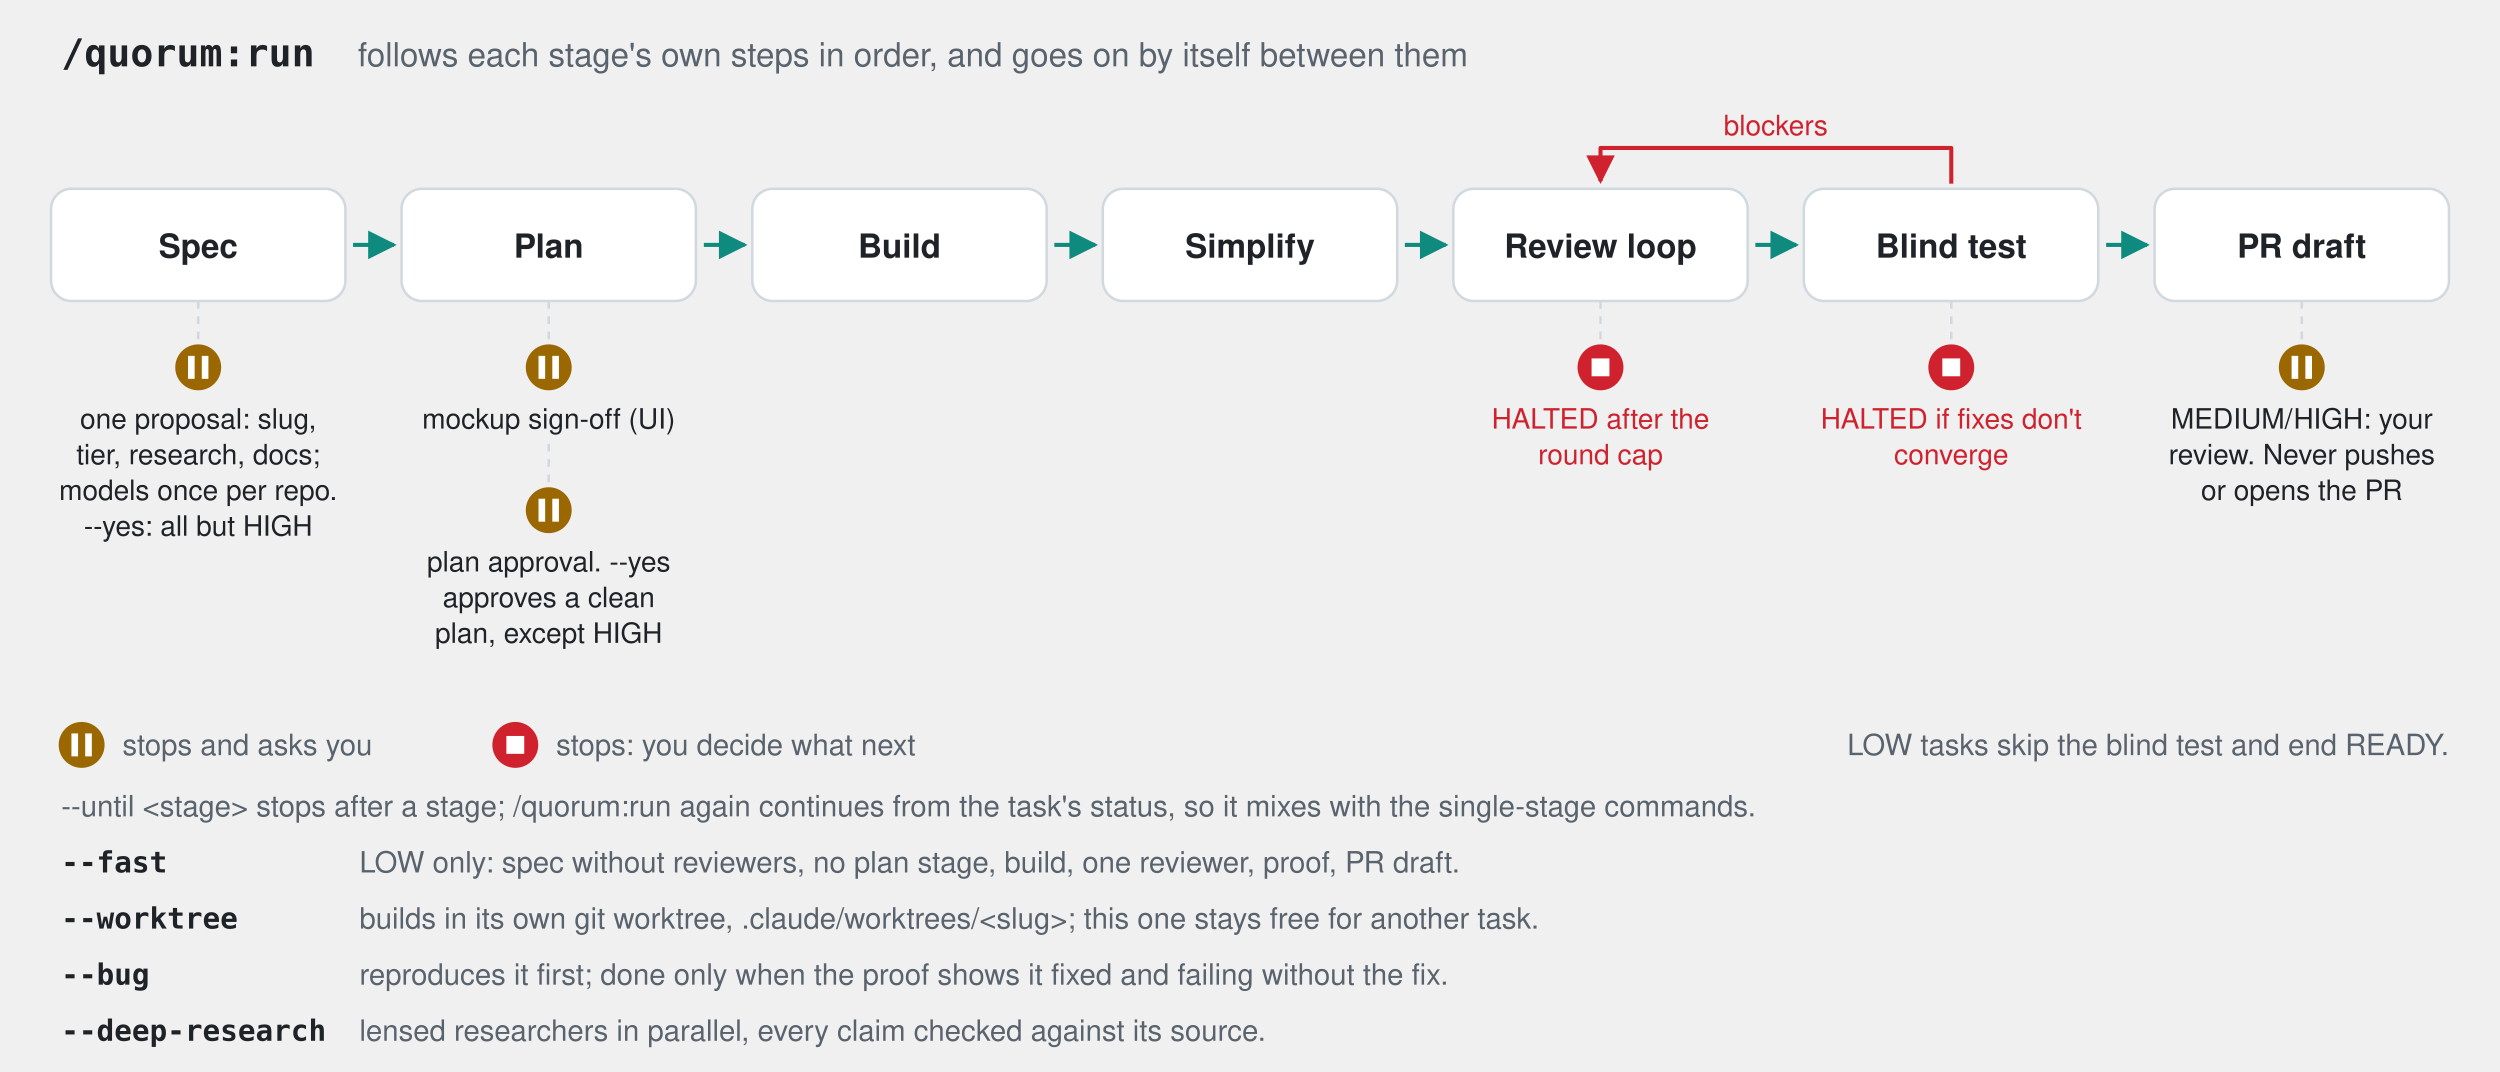
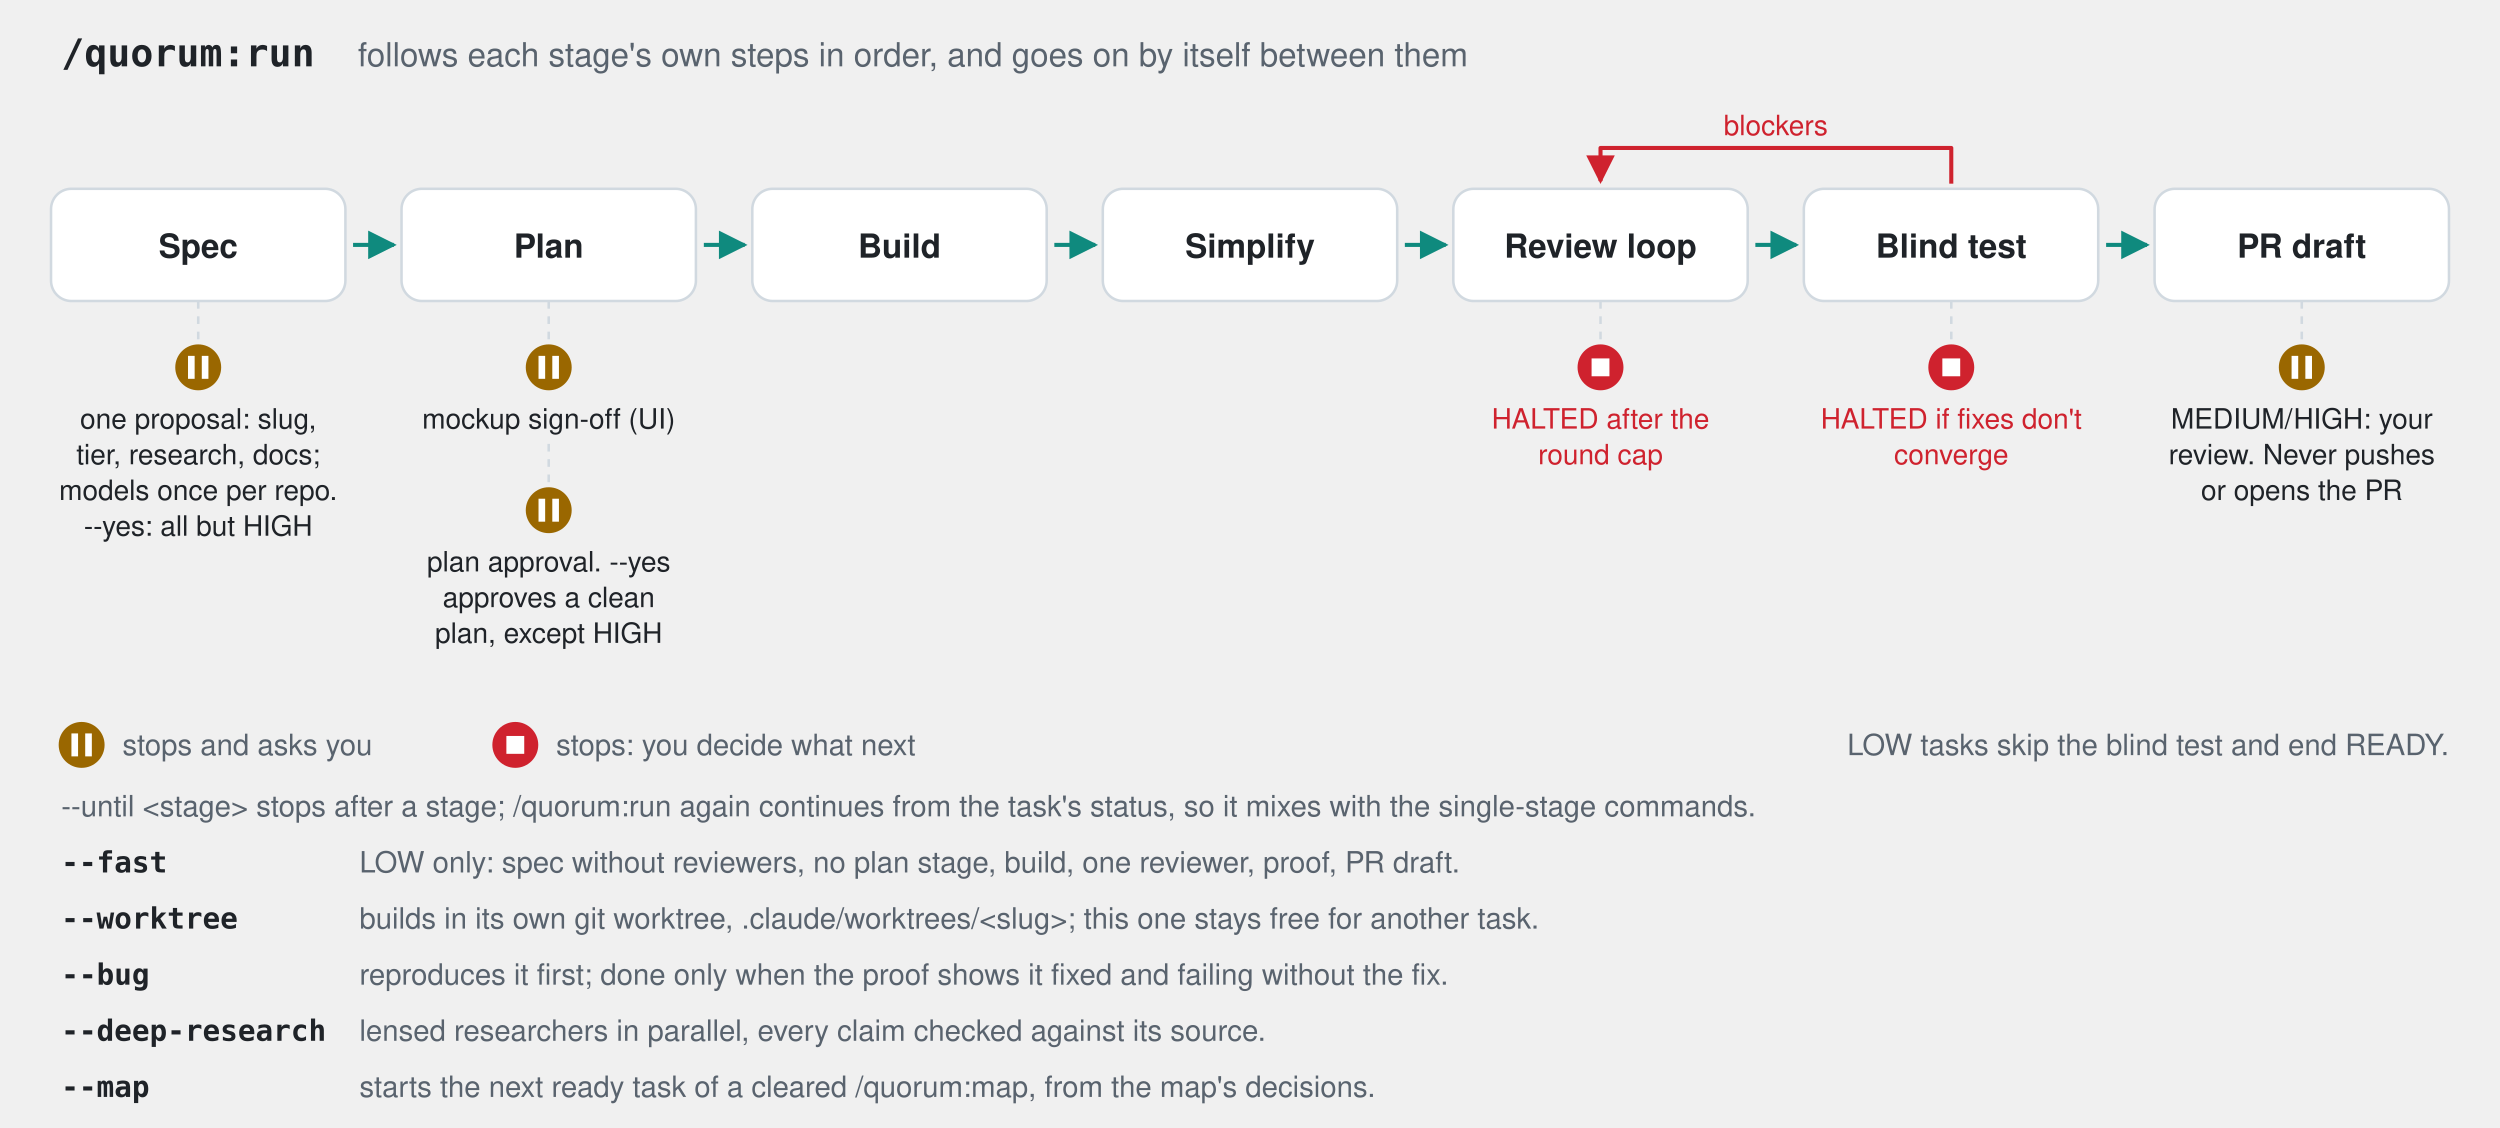
- <svg xmlns="http://www.w3.org/2000/svg" width="980" height="420" viewBox="0 0 980 420" role="img" aria-label="/quorum:run: spec, plan, build, simplify, review loop, blind test, PR draft, in order. It stops to ask once at the spec (one proposal of slug, tier, research, and docs, and the models the first time in a repo; --yes accepts all but a HIGH tier) and the plan (mockup sign-off for UI, plan approval; --yes approves a clean plan except for HIGH), and for your review of MEDIUM and HIGH tasks after the PR draft. It stops if the review loop or the blind test halts. Blind-test blockers go back to the review loop. It never pushes or opens the PR. --fast takes a LOW task through without spec reviewers or a plan stage, with one reviewer; --worktree builds the task in its own git worktree; --bug reproduces the bug first and proves it fixed; --deep-research runs lensed researchers in parallel and checks every claim.">
+ <svg xmlns="http://www.w3.org/2000/svg" width="980" height="442" viewBox="0 0 980 442" role="img" aria-label="/quorum:run: spec, plan, build, simplify, review loop, blind test, PR draft, in order. It stops to ask once at the spec (one proposal of slug, tier, research, and docs, and the models the first time in a repo; --yes accepts all but a HIGH tier) and the plan (mockup sign-off for UI, plan approval; --yes approves a clean plan except for HIGH), and for your review of MEDIUM and HIGH tasks after the PR draft. It stops if the review loop or the blind test halts. Blind-test blockers go back to the review loop. It never pushes or opens the PR. --fast takes a LOW task through without spec reviewers or a plan stage, with one reviewer; --worktree builds the task in its own git worktree; --bug reproduces the bug first and proves it fixed; --deep-research runs lensed researchers in parallel and checks every claim; --map starts the next ready task of a cleared map.">
  <defs>
    <marker id="arrow-go" viewBox="0 0 10 10" refX="9" refY="5" markerWidth="7" markerHeight="7" orient="auto-start-reverse">
      <path d="M0,0 L10,5 L0,10 z" fill="#0f8a7e" />
    </marker>
    <marker id="arrow-back" viewBox="0 0 10 10" refX="9" refY="5" markerWidth="7" markerHeight="7" orient="auto-start-reverse">
      <path d="M0,0 L10,5 L0,10 z" fill="#cf222e" />
    </marker>
  </defs>
  <text x="24.0" y="26.0" font-family="ui-monospace, SFMono-Regular, Menlo, Consolas, monospace" font-size="15" font-weight="700" fill="#1f2328" text-anchor="start">/quorum:run</text>
  <text x="140.3" y="26.0" font-family="-apple-system, BlinkMacSystemFont, 'Segoe UI', Helvetica, Arial, sans-serif" font-size="13" font-weight="400" fill="#59636e" text-anchor="start">follows each stage's own steps in order, and goes on by itself between them</text>
  <rect x="20.0" y="74.0" width="115.4" height="44.0" rx="8" fill="#ffffff" stroke="#d1d9e0" />
  <text x="77.7" y="101.0" font-family="-apple-system, BlinkMacSystemFont, 'Segoe UI', Helvetica, Arial, sans-serif" font-size="13" font-weight="600" fill="#1f2328" text-anchor="middle">Spec</text>
  <line x1="77.7" y1="118.0" x2="77.7" y2="135.0" stroke="#d1d9e0" stroke-dasharray="3 3" />
  <circle cx="77.7" cy="144.0" r="9" fill="#9a6700" />
  <rect x="73.7" y="139.5" width="2.6" height="9" fill="#ffffff" />
  <rect x="79.1" y="139.5" width="2.6" height="9" fill="#ffffff" />
  <text x="77.7" y="168.0" font-family="-apple-system, BlinkMacSystemFont, 'Segoe UI', Helvetica, Arial, sans-serif" font-size="11" font-weight="400" fill="#1f2328" text-anchor="middle">one proposal: slug,</text>
  <text x="77.7" y="182.0" font-family="-apple-system, BlinkMacSystemFont, 'Segoe UI', Helvetica, Arial, sans-serif" font-size="11" font-weight="400" fill="#1f2328" text-anchor="middle">tier, research, docs;</text>
  <text x="77.7" y="196.0" font-family="-apple-system, BlinkMacSystemFont, 'Segoe UI', Helvetica, Arial, sans-serif" font-size="11" font-weight="400" fill="#1f2328" text-anchor="middle">models once per repo.</text>
  <text x="77.7" y="210.0" font-family="-apple-system, BlinkMacSystemFont, 'Segoe UI', Helvetica, Arial, sans-serif" font-size="11" font-weight="400" fill="#1f2328" text-anchor="middle">--yes: all but HIGH</text>
  <rect x="157.4" y="74.0" width="115.4" height="44.0" rx="8" fill="#ffffff" stroke="#d1d9e0" />
  <text x="215.1" y="101.0" font-family="-apple-system, BlinkMacSystemFont, 'Segoe UI', Helvetica, Arial, sans-serif" font-size="13" font-weight="600" fill="#1f2328" text-anchor="middle">Plan</text>
  <path d="M138.4,96.0 H154.4" fill="none" stroke="#0f8a7e" stroke-width="1.6" stroke-linejoin="round" marker-end="url(#arrow-go)" />
  <line x1="215.1" y1="118.0" x2="215.1" y2="135.0" stroke="#d1d9e0" stroke-dasharray="3 3" />
  <circle cx="215.1" cy="144.0" r="9" fill="#9a6700" />
  <rect x="211.1" y="139.5" width="2.6" height="9" fill="#ffffff" />
  <rect x="216.5" y="139.5" width="2.6" height="9" fill="#ffffff" />
  <text x="215.1" y="168.0" font-family="-apple-system, BlinkMacSystemFont, 'Segoe UI', Helvetica, Arial, sans-serif" font-size="11" font-weight="400" fill="#1f2328" text-anchor="middle">mockup sign-off (UI)</text>
  <line x1="215.1" y1="174.0" x2="215.1" y2="191.0" stroke="#d1d9e0" stroke-dasharray="3 3" />
  <circle cx="215.1" cy="200.0" r="9" fill="#9a6700" />
  <rect x="211.1" y="195.5" width="2.6" height="9" fill="#ffffff" />
  <rect x="216.5" y="195.5" width="2.6" height="9" fill="#ffffff" />
  <text x="215.1" y="224.0" font-family="-apple-system, BlinkMacSystemFont, 'Segoe UI', Helvetica, Arial, sans-serif" font-size="11" font-weight="400" fill="#1f2328" text-anchor="middle">plan approval. --yes</text>
  <text x="215.1" y="238.0" font-family="-apple-system, BlinkMacSystemFont, 'Segoe UI', Helvetica, Arial, sans-serif" font-size="11" font-weight="400" fill="#1f2328" text-anchor="middle">approves a clean</text>
  <text x="215.1" y="252.0" font-family="-apple-system, BlinkMacSystemFont, 'Segoe UI', Helvetica, Arial, sans-serif" font-size="11" font-weight="400" fill="#1f2328" text-anchor="middle">plan, except HIGH</text>
  <rect x="294.9" y="74.0" width="115.4" height="44.0" rx="8" fill="#ffffff" stroke="#d1d9e0" />
  <text x="352.6" y="101.0" font-family="-apple-system, BlinkMacSystemFont, 'Segoe UI', Helvetica, Arial, sans-serif" font-size="13" font-weight="600" fill="#1f2328" text-anchor="middle">Build</text>
  <path d="M275.9,96.0 H291.9" fill="none" stroke="#0f8a7e" stroke-width="1.6" stroke-linejoin="round" marker-end="url(#arrow-go)" />
  <rect x="432.3" y="74.0" width="115.4" height="44.0" rx="8" fill="#ffffff" stroke="#d1d9e0" />
  <text x="490.0" y="101.0" font-family="-apple-system, BlinkMacSystemFont, 'Segoe UI', Helvetica, Arial, sans-serif" font-size="13" font-weight="600" fill="#1f2328" text-anchor="middle">Simplify</text>
  <path d="M413.3,96.0 H429.3" fill="none" stroke="#0f8a7e" stroke-width="1.6" stroke-linejoin="round" marker-end="url(#arrow-go)" />
  <rect x="569.7" y="74.0" width="115.4" height="44.0" rx="8" fill="#ffffff" stroke="#d1d9e0" />
  <text x="627.4" y="101.0" font-family="-apple-system, BlinkMacSystemFont, 'Segoe UI', Helvetica, Arial, sans-serif" font-size="13" font-weight="600" fill="#1f2328" text-anchor="middle">Review loop</text>
  <path d="M550.7,96.0 H566.7" fill="none" stroke="#0f8a7e" stroke-width="1.6" stroke-linejoin="round" marker-end="url(#arrow-go)" />
  <line x1="627.4" y1="118.0" x2="627.4" y2="135.0" stroke="#d1d9e0" stroke-dasharray="3 3" />
  <circle cx="627.4" cy="144.0" r="9" fill="#cf222e" />
  <rect x="623.9" y="140.5" width="7" height="7" fill="#ffffff" />
  <text x="627.4" y="168.0" font-family="-apple-system, BlinkMacSystemFont, 'Segoe UI', Helvetica, Arial, sans-serif" font-size="11" font-weight="400" fill="#cf222e" text-anchor="middle">HALTED after the</text>
  <text x="627.4" y="182.0" font-family="-apple-system, BlinkMacSystemFont, 'Segoe UI', Helvetica, Arial, sans-serif" font-size="11" font-weight="400" fill="#cf222e" text-anchor="middle">round cap</text>
  <rect x="707.1" y="74.0" width="115.4" height="44.0" rx="8" fill="#ffffff" stroke="#d1d9e0" />
  <text x="764.9" y="101.0" font-family="-apple-system, BlinkMacSystemFont, 'Segoe UI', Helvetica, Arial, sans-serif" font-size="13" font-weight="600" fill="#1f2328" text-anchor="middle">Blind test</text>
  <path d="M688.1,96.0 H704.1" fill="none" stroke="#0f8a7e" stroke-width="1.6" stroke-linejoin="round" marker-end="url(#arrow-go)" />
  <line x1="764.9" y1="118.0" x2="764.9" y2="135.0" stroke="#d1d9e0" stroke-dasharray="3 3" />
  <circle cx="764.9" cy="144.0" r="9" fill="#cf222e" />
  <rect x="761.4" y="140.5" width="7" height="7" fill="#ffffff" />
  <text x="764.9" y="168.0" font-family="-apple-system, BlinkMacSystemFont, 'Segoe UI', Helvetica, Arial, sans-serif" font-size="11" font-weight="400" fill="#cf222e" text-anchor="middle">HALTED if fixes don't</text>
  <text x="764.9" y="182.0" font-family="-apple-system, BlinkMacSystemFont, 'Segoe UI', Helvetica, Arial, sans-serif" font-size="11" font-weight="400" fill="#cf222e" text-anchor="middle">converge</text>
  <rect x="844.6" y="74.0" width="115.4" height="44.0" rx="8" fill="#ffffff" stroke="#d1d9e0" />
  <text x="902.3" y="101.0" font-family="-apple-system, BlinkMacSystemFont, 'Segoe UI', Helvetica, Arial, sans-serif" font-size="13" font-weight="600" fill="#1f2328" text-anchor="middle">PR draft</text>
  <path d="M825.6,96.0 H841.6" fill="none" stroke="#0f8a7e" stroke-width="1.6" stroke-linejoin="round" marker-end="url(#arrow-go)" />
  <line x1="902.3" y1="118.0" x2="902.3" y2="135.0" stroke="#d1d9e0" stroke-dasharray="3 3" />
  <circle cx="902.3" cy="144.0" r="9" fill="#9a6700" />
  <rect x="898.3" y="139.5" width="2.6" height="9" fill="#ffffff" />
  <rect x="903.7" y="139.5" width="2.6" height="9" fill="#ffffff" />
  <text x="902.3" y="168.0" font-family="-apple-system, BlinkMacSystemFont, 'Segoe UI', Helvetica, Arial, sans-serif" font-size="11" font-weight="400" fill="#1f2328" text-anchor="middle">MEDIUM/HIGH: your</text>
  <text x="902.3" y="182.0" font-family="-apple-system, BlinkMacSystemFont, 'Segoe UI', Helvetica, Arial, sans-serif" font-size="11" font-weight="400" fill="#1f2328" text-anchor="middle">review. Never pushes</text>
  <text x="902.3" y="196.0" font-family="-apple-system, BlinkMacSystemFont, 'Segoe UI', Helvetica, Arial, sans-serif" font-size="11" font-weight="400" fill="#1f2328" text-anchor="middle">or opens the PR</text>
  <path d="M764.9,72 V58 H627.4 V71" fill="none" stroke="#cf222e" stroke-width="1.6" stroke-linejoin="round" marker-end="url(#arrow-back)" />
  <text x="696.1" y="53.0" font-family="-apple-system, BlinkMacSystemFont, 'Segoe UI', Helvetica, Arial, sans-serif" font-size="11" font-weight="400" fill="#cf222e" text-anchor="middle">blockers</text>
  <circle cx="32.0" cy="292.0" r="9" fill="#9a6700" />
  <rect x="28.0" y="287.5" width="2.6" height="9" fill="#ffffff" />
  <rect x="33.4" y="287.5" width="2.6" height="9" fill="#ffffff" />
  <text x="48.0" y="296.0" font-family="-apple-system, BlinkMacSystemFont, 'Segoe UI', Helvetica, Arial, sans-serif" font-size="11.5" font-weight="400" fill="#59636e" text-anchor="start">stops and asks you</text>
  <circle cx="202.0" cy="292.0" r="9" fill="#cf222e" />
  <rect x="198.5" y="288.5" width="7" height="7" fill="#ffffff" />
  <text x="218.0" y="296.0" font-family="-apple-system, BlinkMacSystemFont, 'Segoe UI', Helvetica, Arial, sans-serif" font-size="11.5" font-weight="400" fill="#59636e" text-anchor="start">stops: you decide what next</text>
  <text x="960.0" y="296.0" font-family="-apple-system, BlinkMacSystemFont, 'Segoe UI', Helvetica, Arial, sans-serif" font-size="11.5" font-weight="400" fill="#59636e" text-anchor="end">LOW tasks skip the blind test and end READY.</text>
  <text x="24.0" y="320.0" font-family="-apple-system, BlinkMacSystemFont, 'Segoe UI', Helvetica, Arial, sans-serif" font-size="11.5" font-weight="400" fill="#59636e" text-anchor="start">--until &lt;stage&gt; stops after a stage; /quorum:run again continues from the task's status, so it mixes with the single-stage commands.</text>
  <text x="24.0" y="342.0" font-family="ui-monospace, SFMono-Regular, Menlo, Consolas, monospace" font-size="11.5" font-weight="600" fill="#1f2328" text-anchor="start">--fast</text>
  <text x="140.9" y="342.0" font-family="-apple-system, BlinkMacSystemFont, 'Segoe UI', Helvetica, Arial, sans-serif" font-size="11.5" font-weight="400" fill="#59636e" text-anchor="start">LOW only: spec without reviewers, no plan stage, build, one reviewer, proof, PR draft.</text>
  <text x="24.0" y="364.0" font-family="ui-monospace, SFMono-Regular, Menlo, Consolas, monospace" font-size="11.5" font-weight="600" fill="#1f2328" text-anchor="start">--worktree</text>
  <text x="140.9" y="364.0" font-family="-apple-system, BlinkMacSystemFont, 'Segoe UI', Helvetica, Arial, sans-serif" font-size="11.5" font-weight="400" fill="#59636e" text-anchor="start">builds in its own git worktree, .claude/worktrees/&lt;slug&gt;; this one stays free for another task.</text>
  <text x="24.0" y="386.0" font-family="ui-monospace, SFMono-Regular, Menlo, Consolas, monospace" font-size="11.5" font-weight="600" fill="#1f2328" text-anchor="start">--bug</text>
  <text x="140.9" y="386.0" font-family="-apple-system, BlinkMacSystemFont, 'Segoe UI', Helvetica, Arial, sans-serif" font-size="11.5" font-weight="400" fill="#59636e" text-anchor="start">reproduces it first; done only when the proof shows it fixed and failing without the fix.</text>
  <text x="24.0" y="408.0" font-family="ui-monospace, SFMono-Regular, Menlo, Consolas, monospace" font-size="11.5" font-weight="600" fill="#1f2328" text-anchor="start">--deep-research</text>
  <text x="140.9" y="408.0" font-family="-apple-system, BlinkMacSystemFont, 'Segoe UI', Helvetica, Arial, sans-serif" font-size="11.5" font-weight="400" fill="#59636e" text-anchor="start">lensed researchers in parallel, every claim checked against its source.</text>
+   <text x="24.0" y="430.0" font-family="ui-monospace, SFMono-Regular, Menlo, Consolas, monospace" font-size="11.5" font-weight="600" fill="#1f2328" text-anchor="start">--map</text>
+   <text x="140.9" y="430.0" font-family="-apple-system, BlinkMacSystemFont, 'Segoe UI', Helvetica, Arial, sans-serif" font-size="11.5" font-weight="400" fill="#59636e" text-anchor="start">starts the next ready task of a cleared /quorum:map, from the map's decisions.</text>
</svg>
